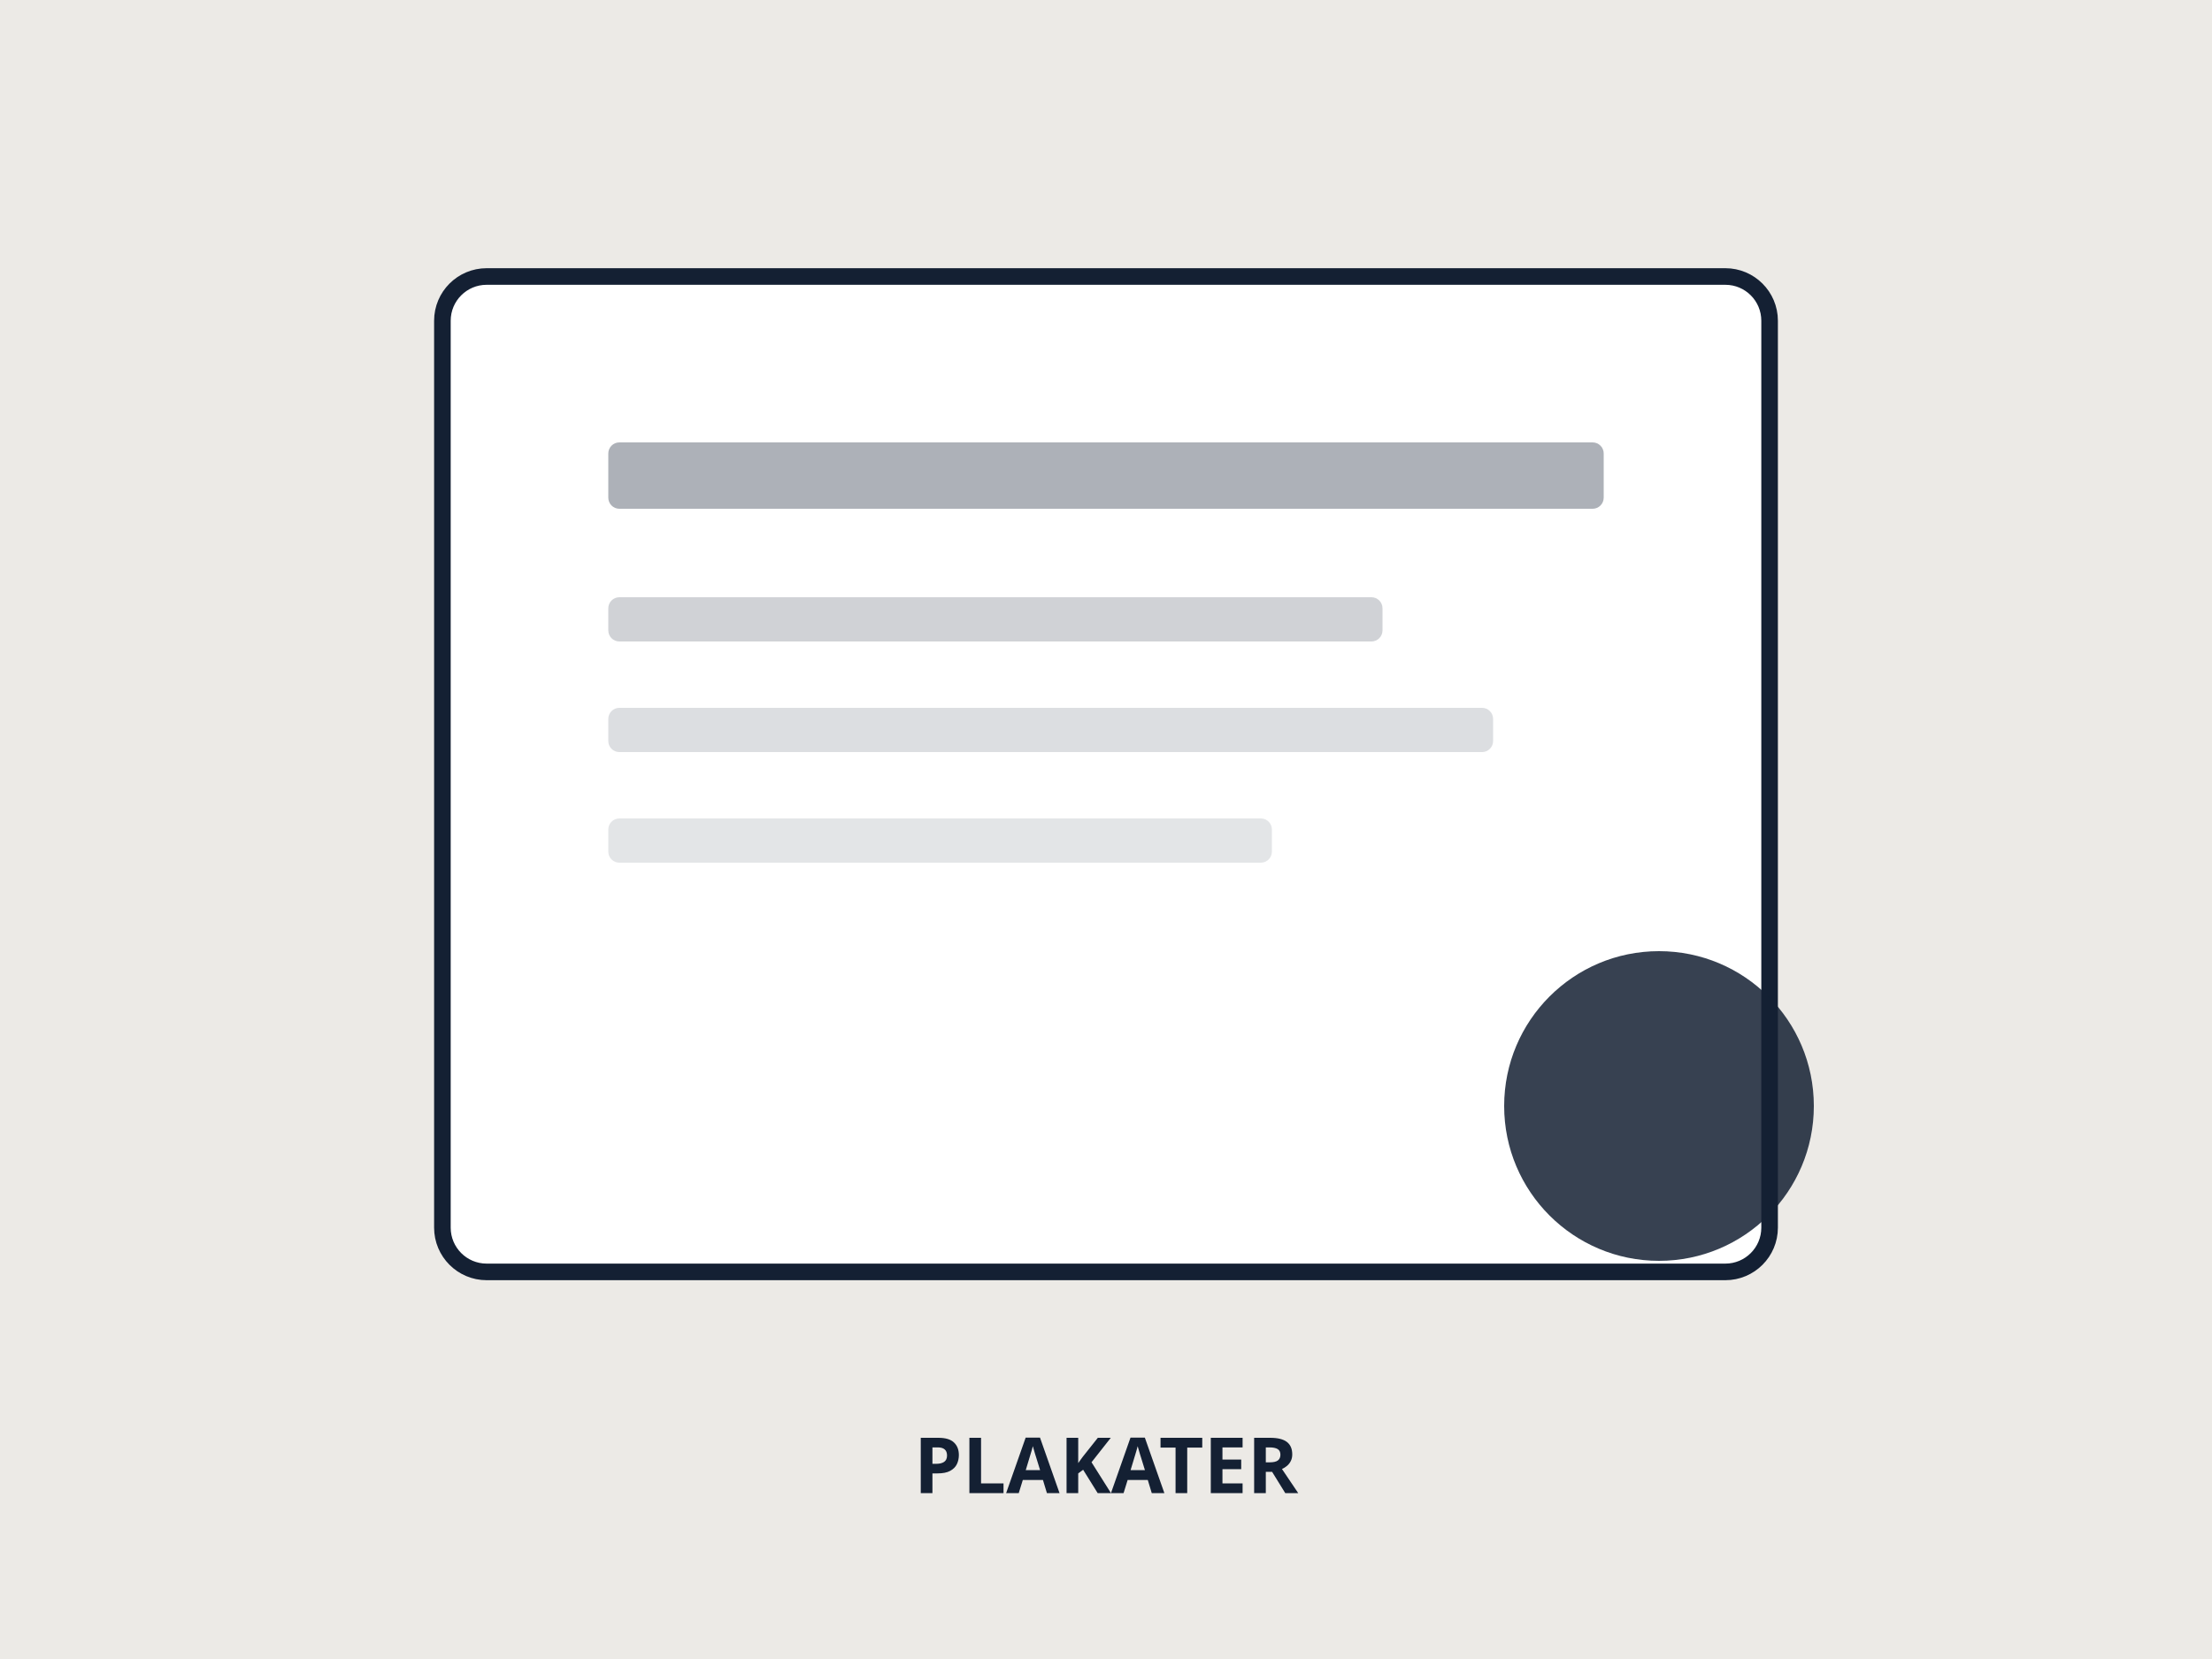
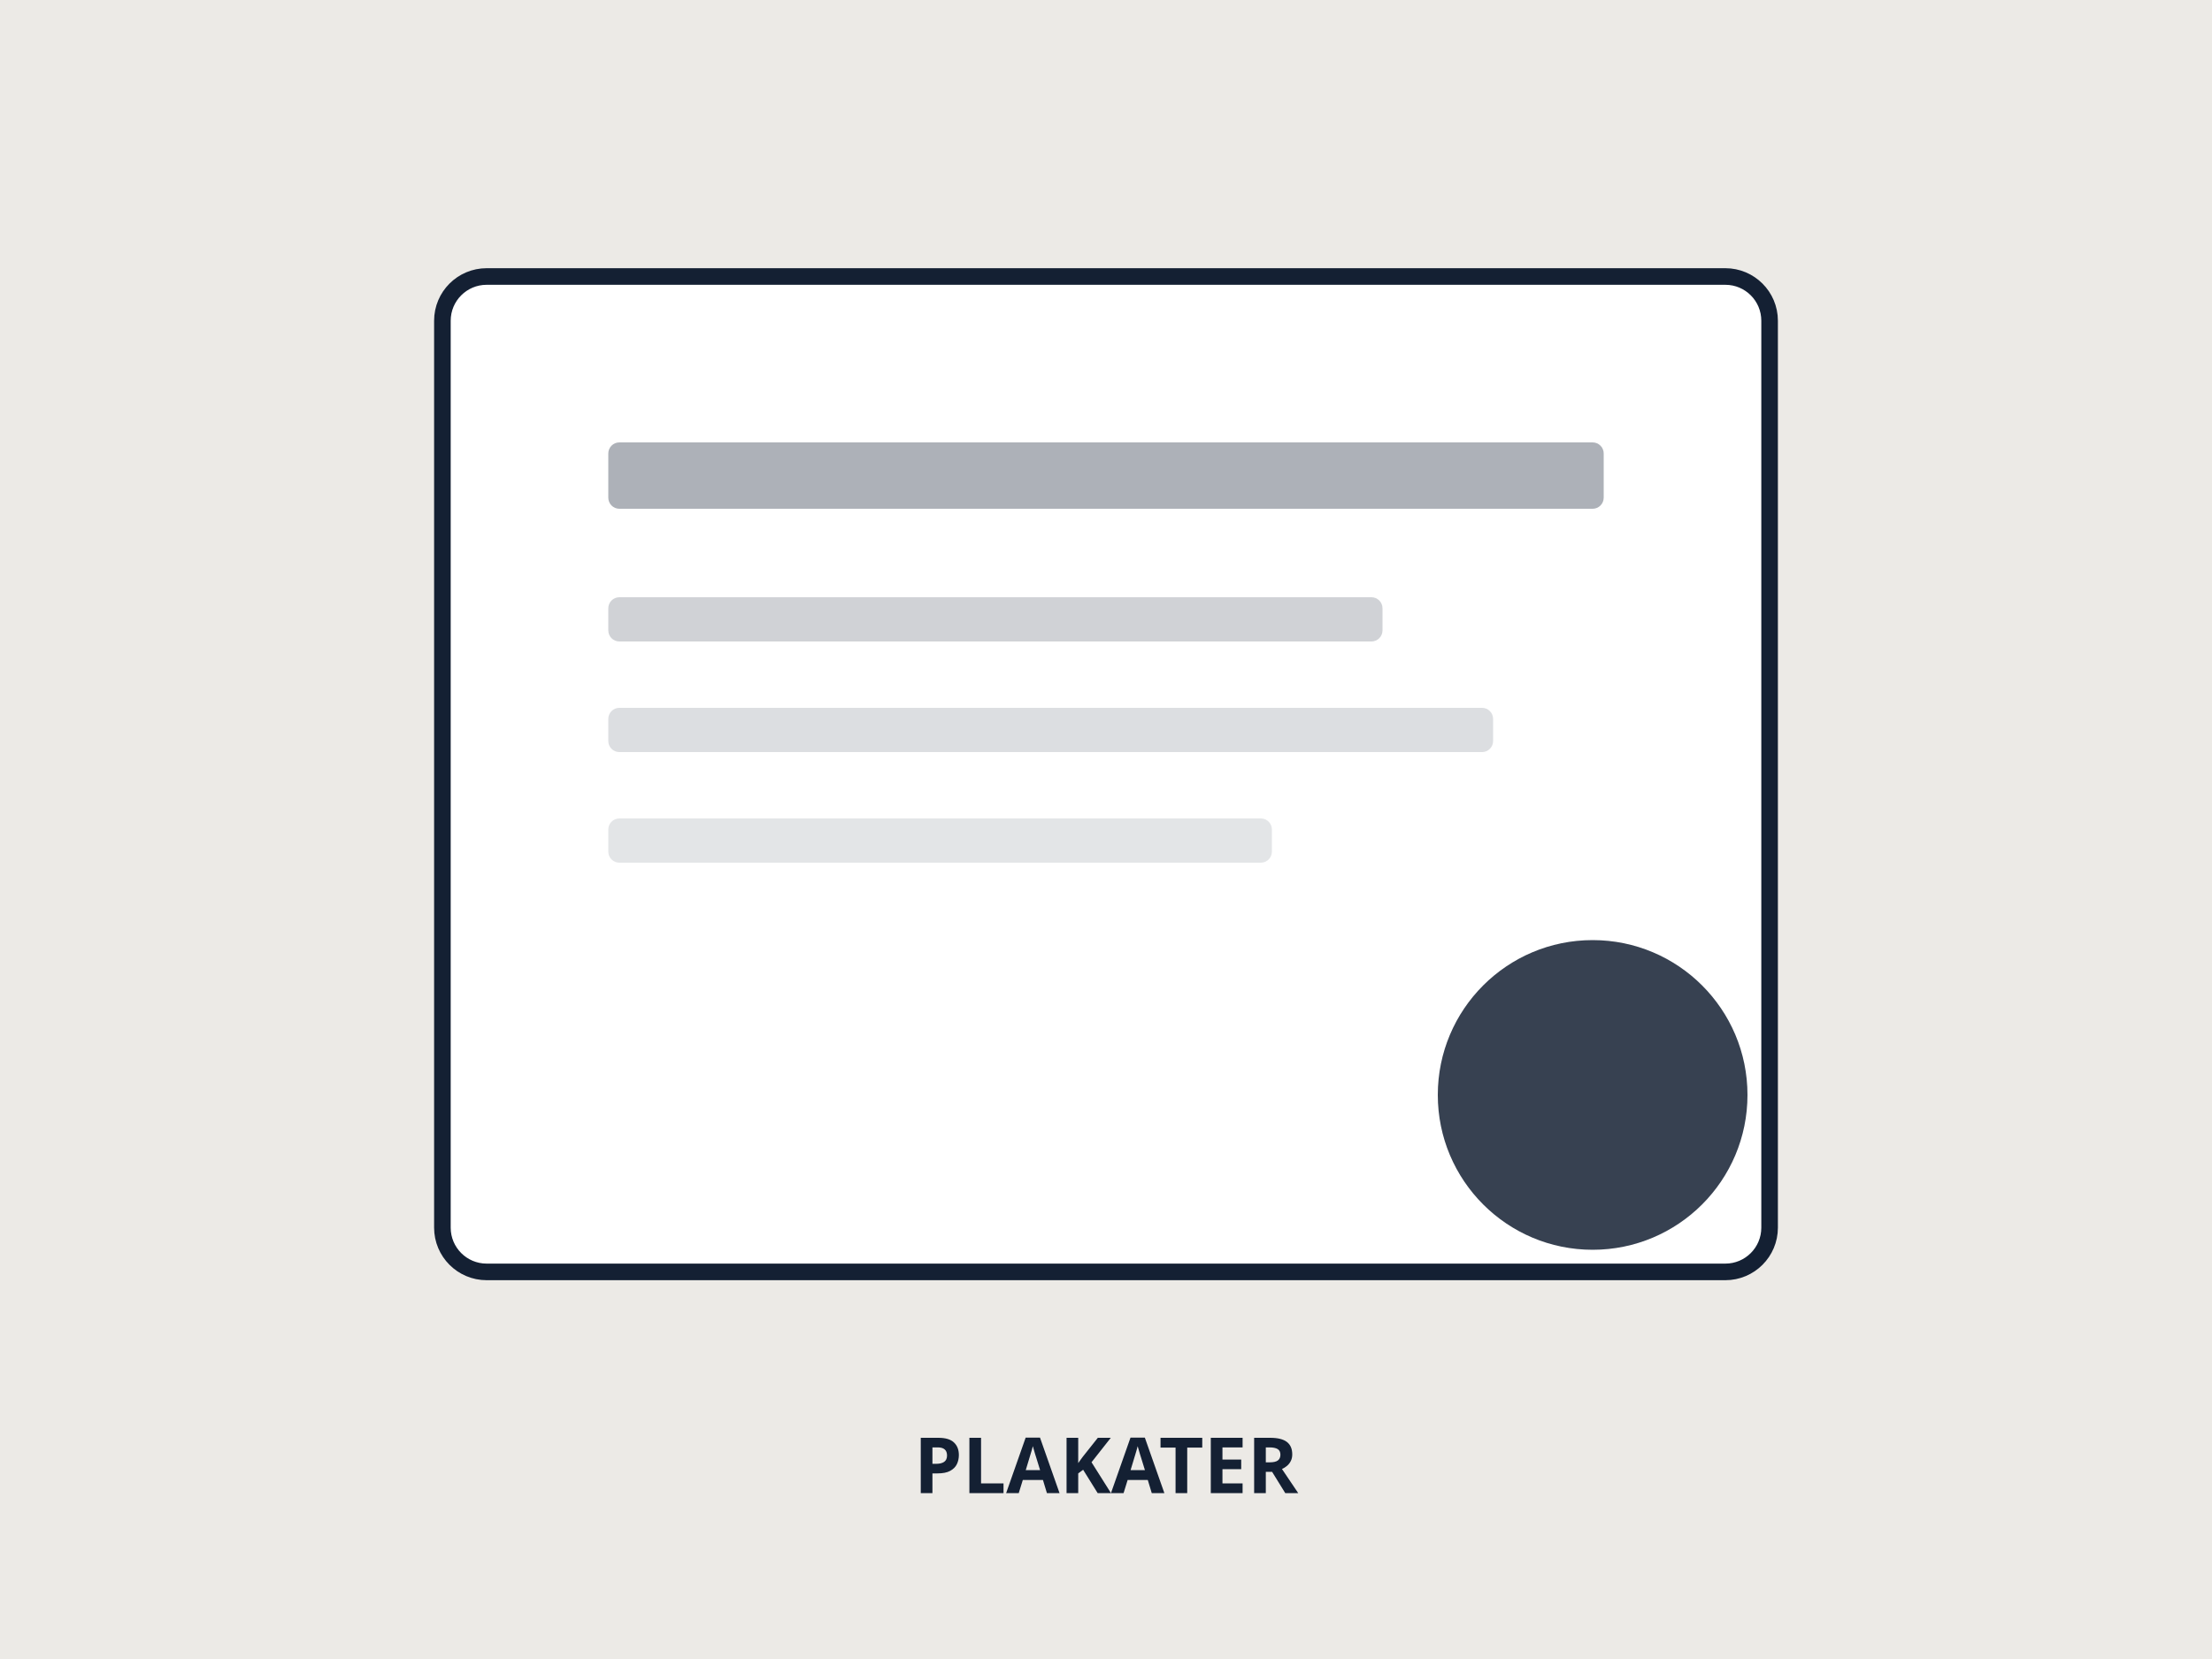
<svg xmlns="http://www.w3.org/2000/svg" width="400" height="300" viewBox="0 0 400 300" role="img" aria-label="plakater">
  <rect width="400" height="300" fill="#eceae6" />
  <rect x="80" y="50" width="240" height="180" rx="8" fill="#fff" stroke="#142033" stroke-width="3" />
  <rect x="110" y="80" width="180" height="12" rx="2" fill="#142033" opacity="0.35" />
  <rect x="110" y="108" width="140" height="8" rx="2" fill="#142033" opacity="0.2" />
  <rect x="110" y="128" width="160" height="8" rx="2" fill="#142033" opacity="0.15" />
  <rect x="110" y="148" width="120" height="8" rx="2" fill="#142033" opacity="0.12" />
-   <circle cx="300" cy="200" r="28" fill="#142033" opacity="0.85" />
+   <circle cx="288" cy="198" r="28" fill="#142033" opacity="0.85" />
  <text x="200" y="270" text-anchor="middle" font-family="system-ui,sans-serif" font-size="14" font-weight="600" fill="#142033">PLAKATER</text>
</svg>
